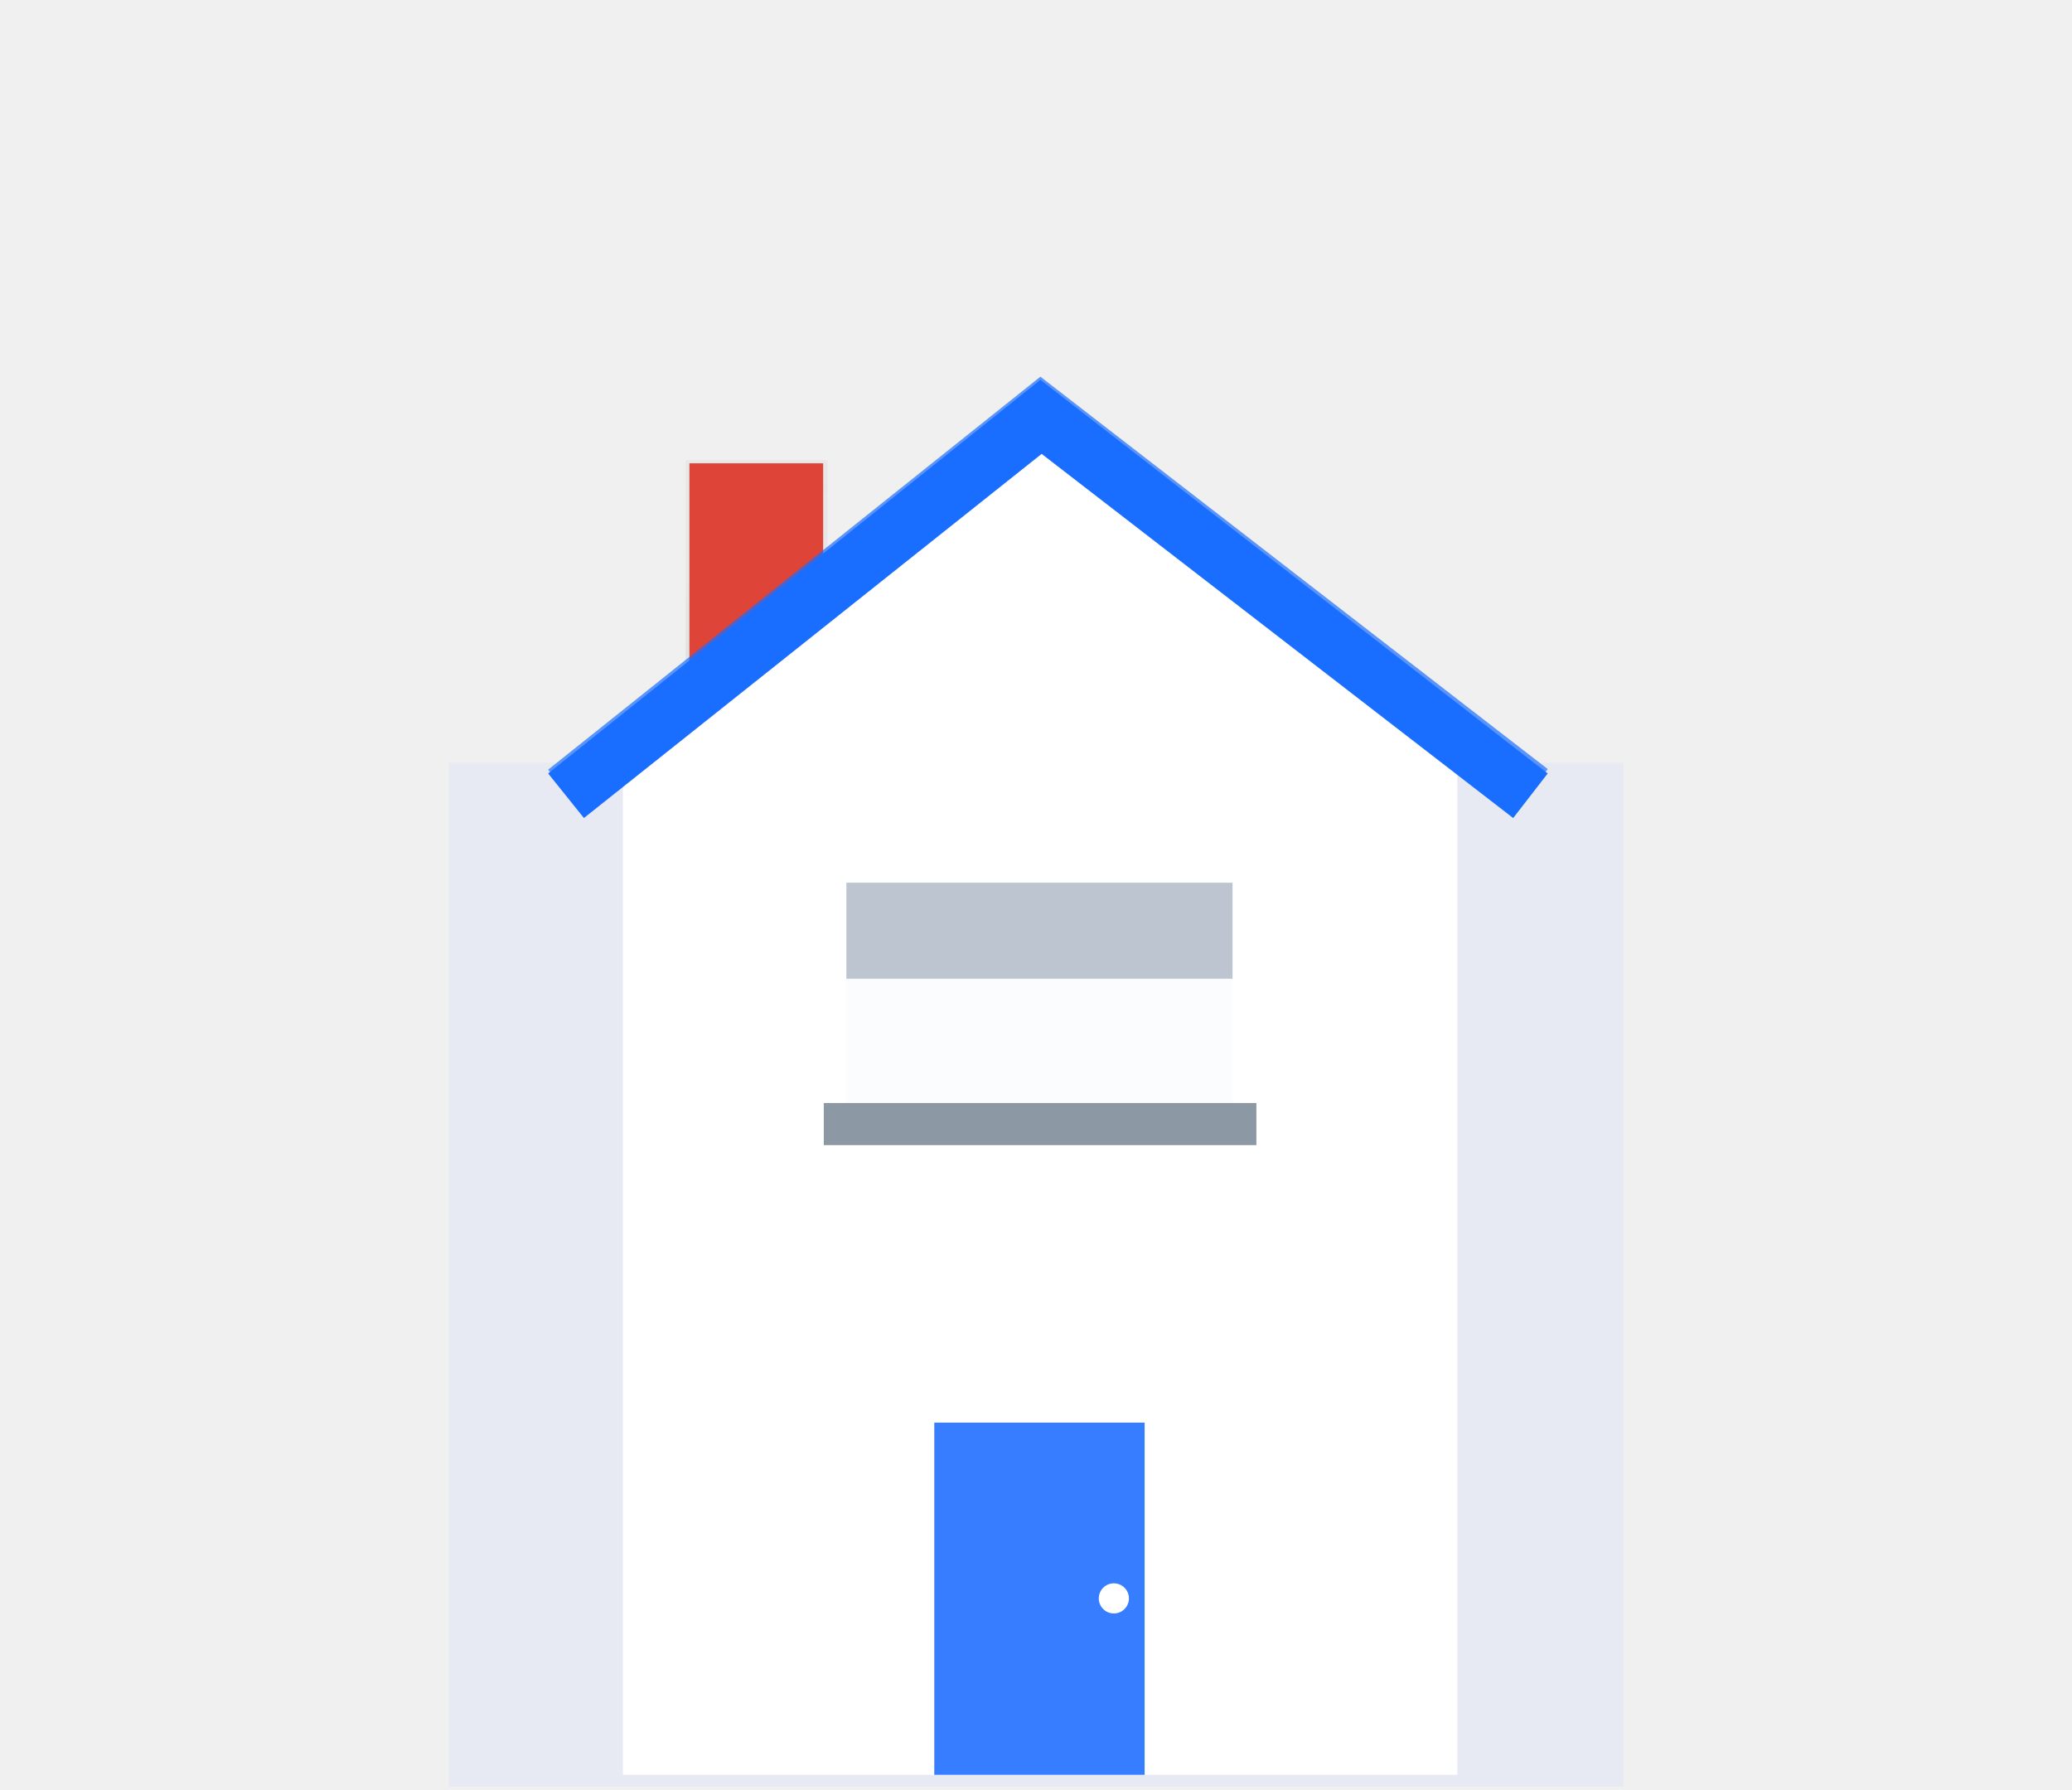
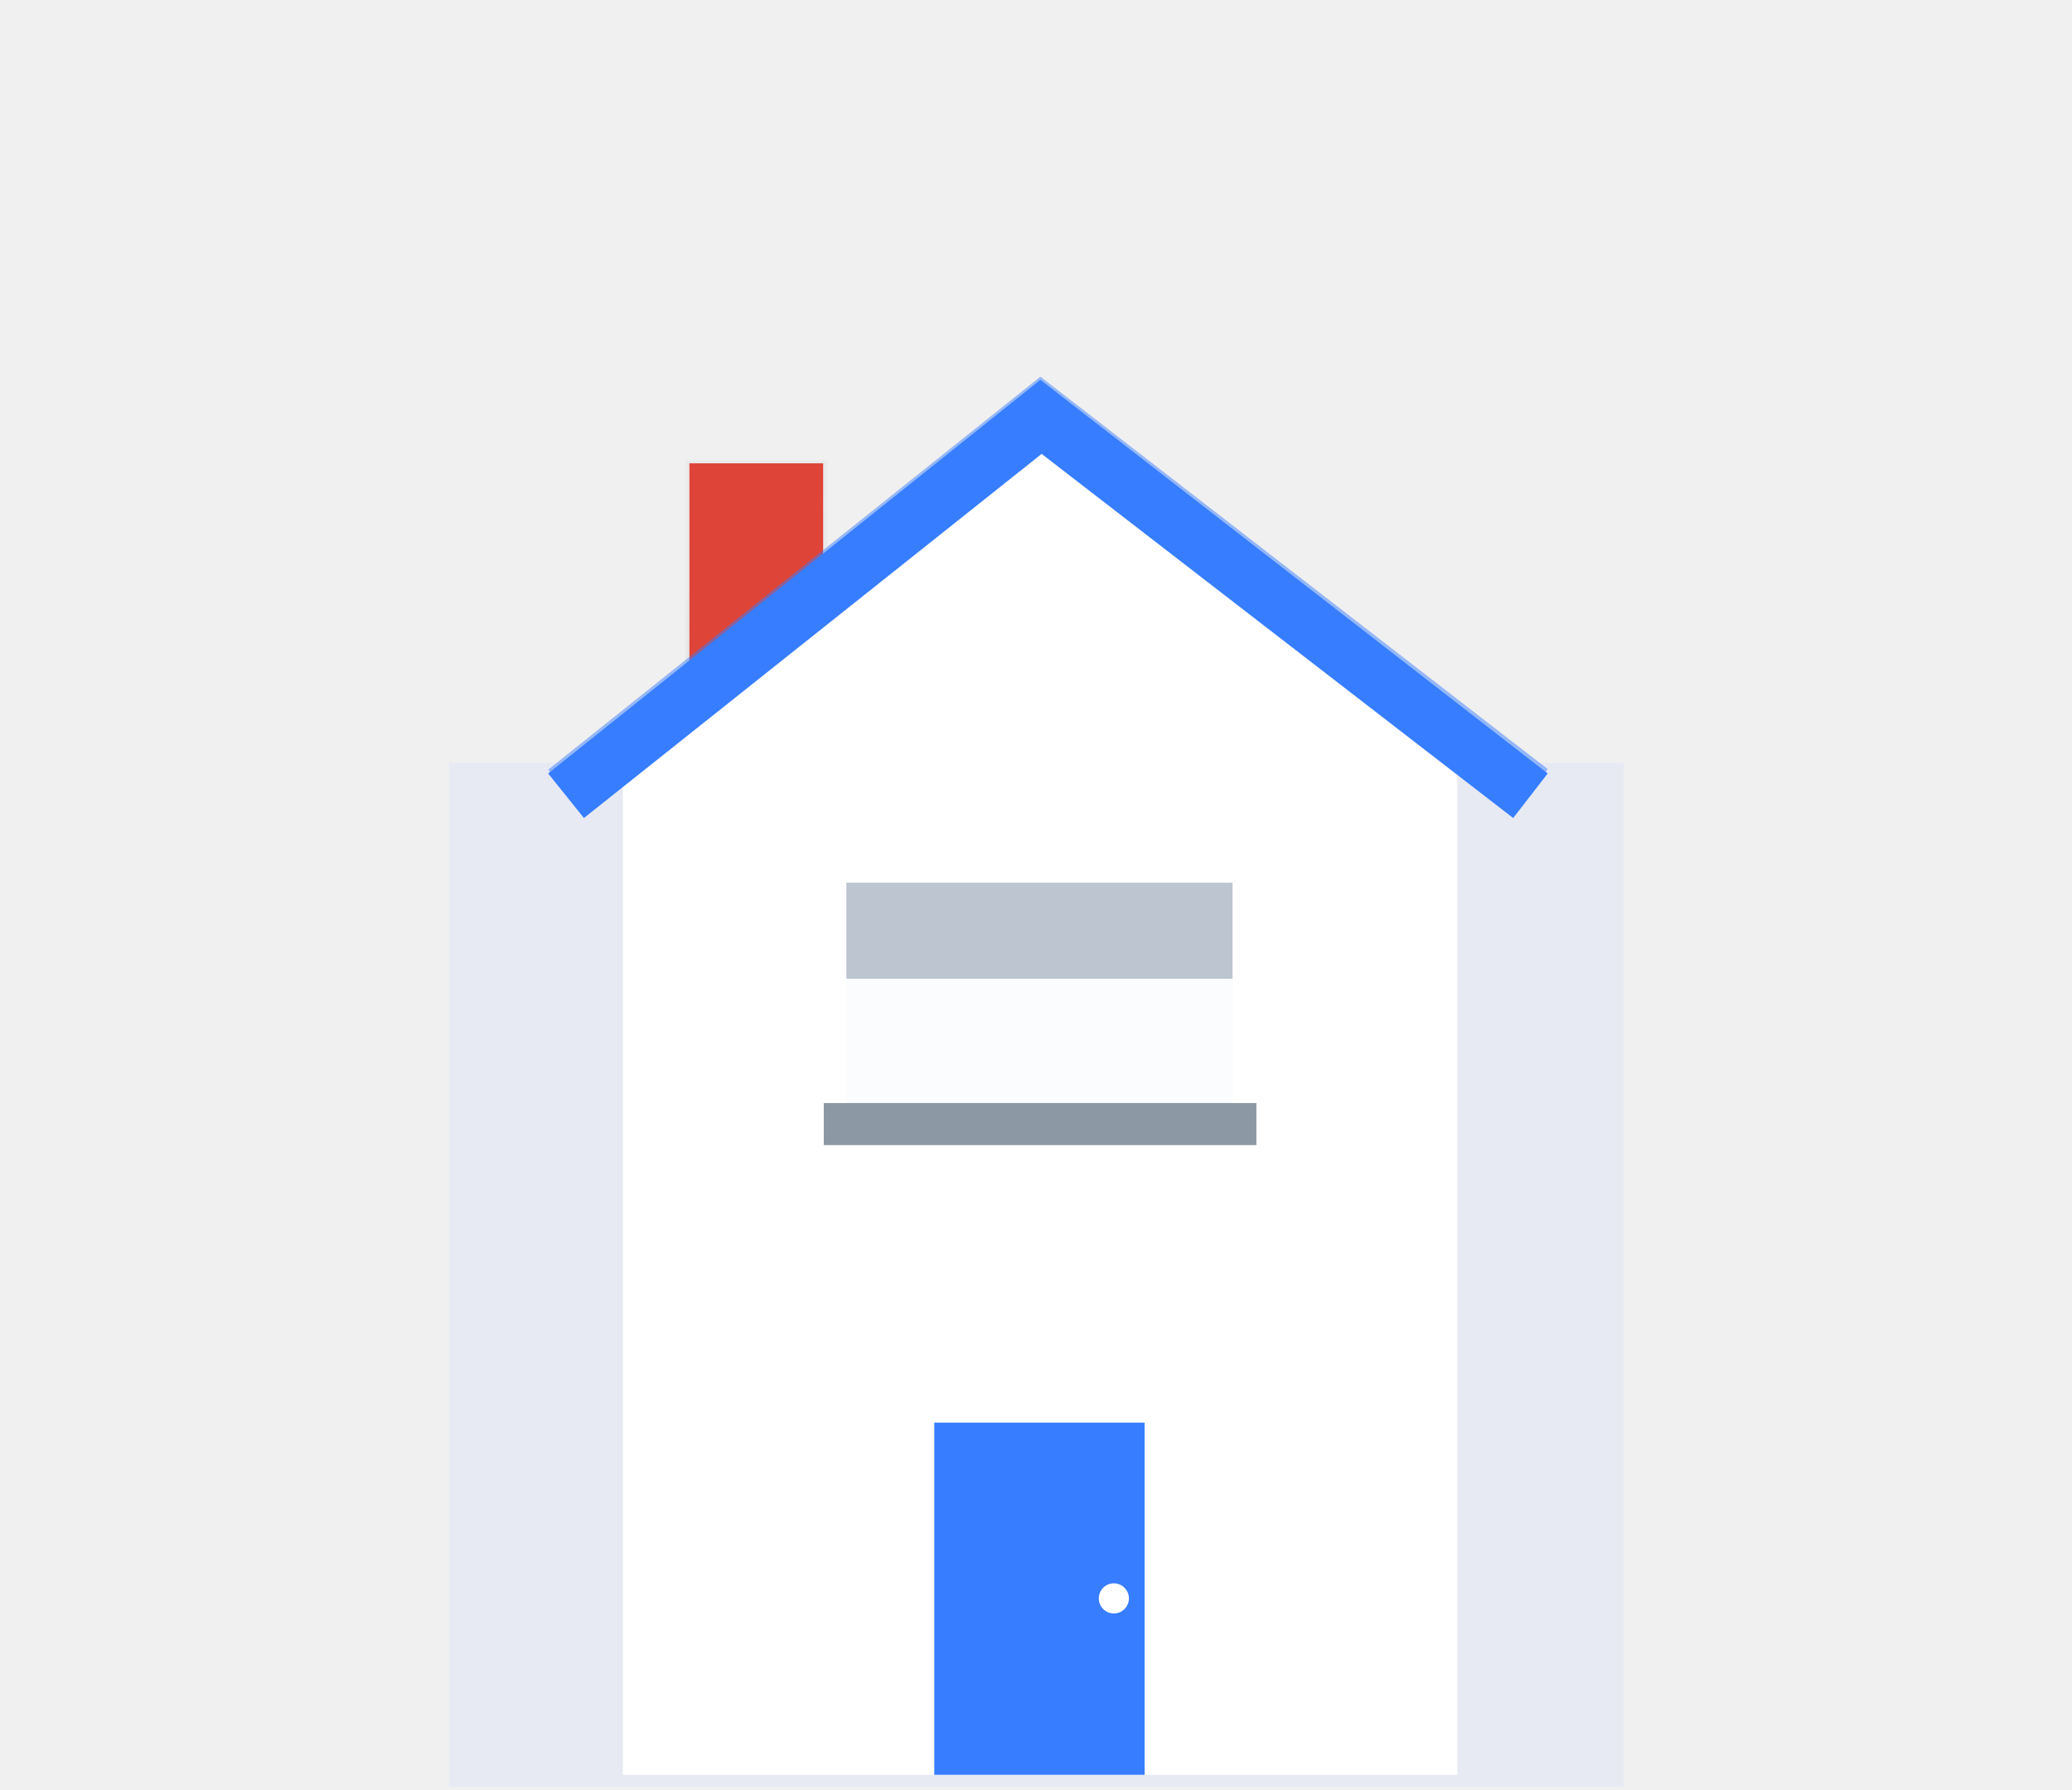
- <svg xmlns="http://www.w3.org/2000/svg" x="0px" y="0px" viewBox="0 0 330 285" style="enable-background:new 0 0 330 285;" xml:space="preserve">
-   <style type="text/css">
- 	.small-house-0{fill:#E7EAF3;}
-   .small-house-1{fill:#DE4437;}
-   .small-house-2{fill:#FFFFFF;}
-   .small-house-3{fill:#377DFF;}
-   .small-house-4{fill:#F8FAFD;}
-   .small-house-5{fill:#8C98A4;}
-   .small-house-6{fill:#BDC5D1;}
-   .small-house-7{fill:#196EFF;}
- </style>
-   <g>
-     <rect x="71.5" y="121.5" class="small-house-0 fill-gray-300" width="187.1" height="163.1" />
+ <svg xmlns="http://www.w3.org/2000/svg" width="330" height="285" viewBox="0 0 330 285" fill="none">
+   <path d="M258.6 121.5H71.5V284.6H258.6V121.5Z" fill="#E7EAF3" />
+   <g opacity="0.7">
+     <path opacity="0.7" d="M131.8 73.3H109.2V117.8H131.8V73.3Z" fill="url(#paint0_linear)" />
  </g>
-   <g opacity=".7">
-     <linearGradient id="smallHouseID1" gradientUnits="userSpaceOnUse" x1="120.514" y1="116.747" x2="120.514" y2="72.261" gradientTransform="matrix(1 0 0 1 0 1)">
-       <stop offset="0" style="stop-color:#808080;stop-opacity:0.25" />
-       <stop offset="0.54" style="stop-color:#808080;stop-opacity:0.12" />
-       <stop offset="1" style="stop-color:#808080;stop-opacity:0.1" />
+   <path d="M131.1 73.8H109.8V117.7H131.1V73.8Z" fill="#DE4437" />
+   <path d="M233.7 282.7H97.1V115.6L165.9 114L233.7 115.6V282.7Z" fill="#E7EAF3" />
+   <path d="M232.1 282.7H99.2V115.6L165.6 68.4L232.1 115.6V282.7Z" fill="white" />
+   <path d="M182.3 226.6H148.8V282.7H182.3V226.6Z" fill="#377dff" />
+   <path opacity="0.5" d="M196.3 140.6H134.8V178.9H196.3V140.6Z" fill="#F8FAFD" />
+   <path d="M200.1 175.7H131.2V182.4H200.1V175.7Z" fill="#8C98A4" />
+   <path d="M196.3 140.6H134.8V155.9H196.3V140.6Z" fill="#BDC5D1" />
+   <g opacity="0.7">
+     <path opacity="0.7" d="M241 129.8L165.9 71.5L93 129.8L87.3 122.6L165.7 60L246.5 122.5L241 129.8Z" fill="#377dff" />
+   </g>
+   <path d="M241 130.3L165.9 72.3L93 130.3L87.3 123.2L165.7 60.5L246.5 123.2L241 130.3Z" fill="#377dff" />
+   <path d="M177.4 257C178.725 257 179.8 255.926 179.8 254.6C179.8 253.275 178.725 252.2 177.4 252.2C176.075 252.2 175 253.275 175 254.6C175 255.926 176.075 257 177.4 257Z" fill="white" />
+   <defs>
+     <linearGradient id="paint0_linear" x1="120.514" y1="117.747" x2="120.514" y2="73.261" gradientUnits="userSpaceOnUse">
+       <stop stop-color="#808080" stop-opacity="0.25" />
+       <stop offset="0.54" stop-color="#808080" stop-opacity="0.12" />
+       <stop offset="1" stop-color="#808080" stop-opacity="0.1" />
    </linearGradient>
-     <rect x="109.2" y="73.3" fill="url(#smallHouseID1)" width="22.6" height="44.5" />
-   </g>
-   <rect x="109.8" y="73.8" class="small-house-1 fill-danger" width="21.3" height="43.9" />
-   <g>
-     <polygon class="small-house-0 fill-gray-300" points="233.7,282.7 97.1,282.7 97.1,115.6 165.9,114 233.7,115.6  " />
-   </g>
-   <polygon class="small-house-2 fill-white" points="232.1,282.7 99.2,282.7 99.2,115.6 165.6,68.4 232.1,115.6 " />
-   <rect x="148.8" y="226.6" class="small-house-3 fill-primary" width="33.5" height="56.1" />
-   <rect x="134.8" y="140.6" class="small-house-4 fill-gray-200" opacity=".5" width="61.5" height="38.3" />
-   <rect x="131.2" y="175.7" class="small-house-5 fill-gray-600" width="68.9" height="6.7" />
-   <g>
-     <rect x="134.8" y="140.6" class="small-house-6 fill-gray-400" width="61.5" height="15.3" />
-   </g>
-   <g opacity=".7">
-     <polygon class="small-house-7 fill-primary-darker" points="241,129.8 165.9,71.5 93,129.8 87.3,122.6 165.7,60 246.5,122.5  " />
-   </g>
-   <polygon class="small-house-7 fill-primary-darker" points="241,130.3 165.9,72.3 93,130.3 87.3,123.2 165.7,60.5 246.5,123.2 " />
-   <circle class="small-house-2 fill-white" cx="177.4" cy="254.6" r="2.4" />
+   </defs>
</svg>
